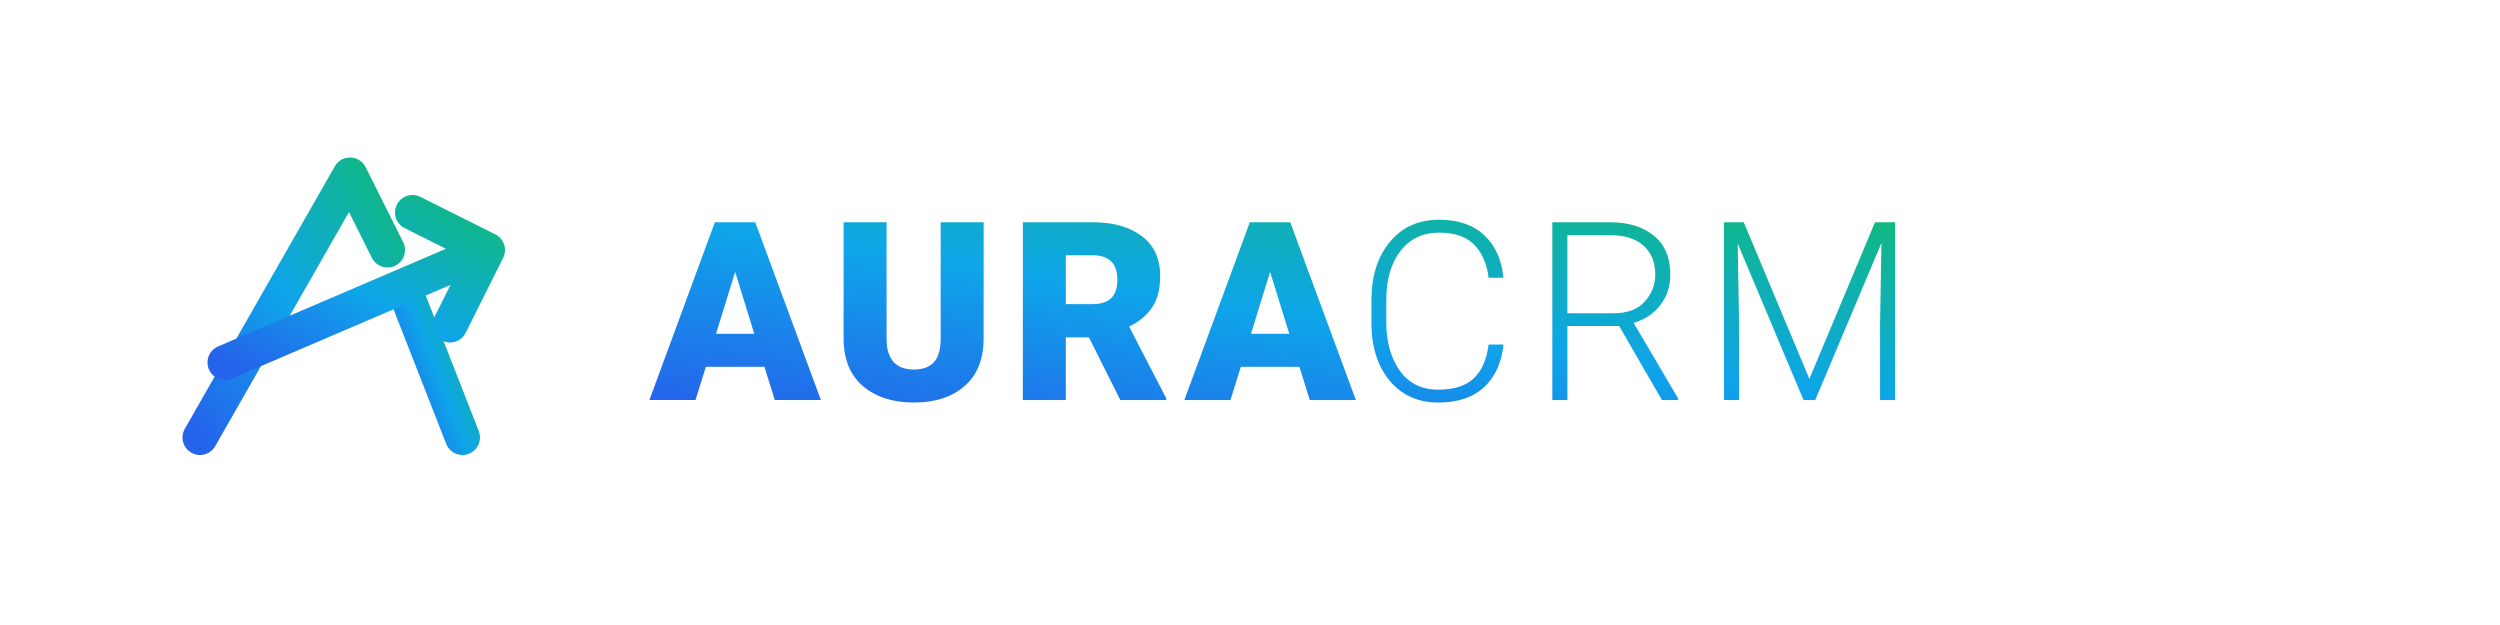
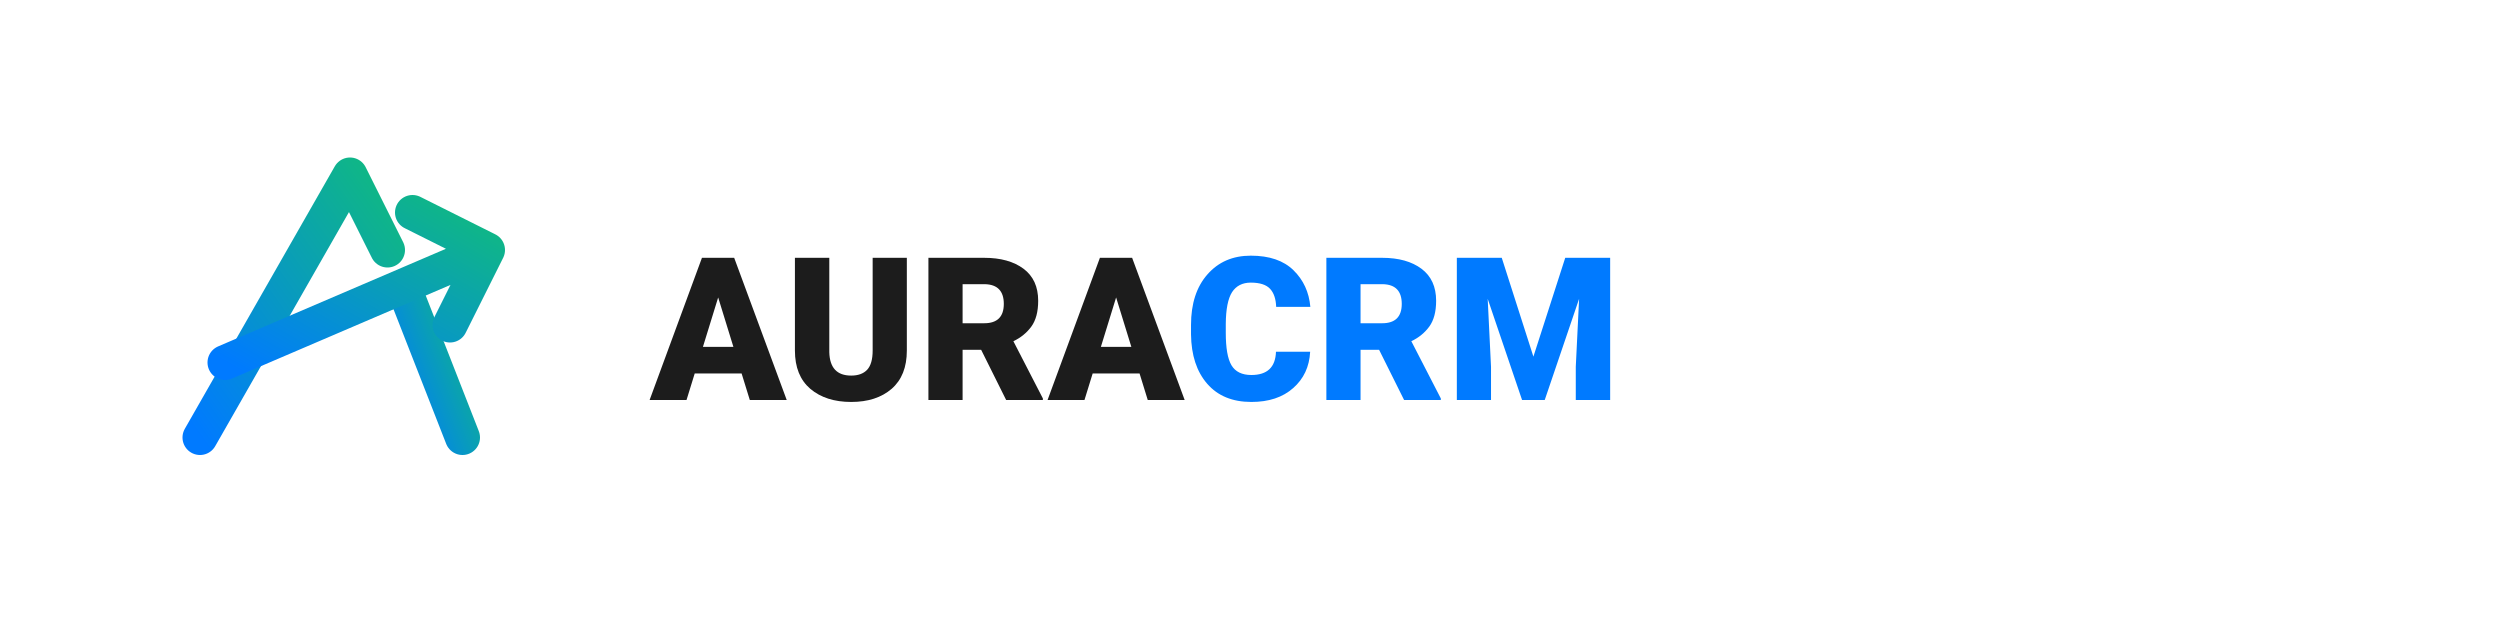
- <svg xmlns="http://www.w3.org/2000/svg" viewBox="0 0 200 50" fill="none" width="100%" height="100%">
+ <svg xmlns="http://www.w3.org/2000/svg" viewBox="0 0 200 50" fill="none" width="200" height="50">
  <defs>
    <linearGradient id="auraLogoGrad" x1="0%" y1="100%" x2="100%" y2="0%">
-       <stop offset="0%" stop-color="#2563EB" />
-       <stop offset="50%" stop-color="#0EA5E9" />
+       <stop offset="0%" stop-color="#007AFF" />
      <stop offset="100%" stop-color="#10B981" />
    </linearGradient>
  </defs>
-   <g transform="translate(10, 9) scale(1.0)" stroke="url(#auraLogoGrad)" stroke-width="2.8" stroke-linejoin="round" stroke-linecap="round">
+   <g transform="translate(10, 9)" stroke="url(#auraLogoGrad)" stroke-width="2.8" stroke-linejoin="round" stroke-linecap="round">
    <path d="M 6 26 L 18 5 L 21 11" />
    <path d="M 22.5 14.5 L 27 26" />
    <path d="M 8 20 L 29 11 M 29 11 L 23 8 M 29 11 L 26 17" />
  </g>
-   <text x="52" y="32" font-family="-apple-system, BlinkMacSystemFont, 'Segoe UI', Roboto, 'Helvetica Neue', Arial, sans-serif" font-weight="800" font-size="20" letter-spacing="1" fill="url(#auraLogoGrad)">AURA<tspan font-weight="300">CRM</tspan>
+   <text x="52" y="32" font-family="-apple-system, BlinkMacSystemFont, 'Segoe UI', Roboto, sans-serif" font-size="16" font-weight="800" fill="#1C1C1C">
+     AURA<tspan fill="#007AFF">CRM</tspan>
  </text>
</svg>
